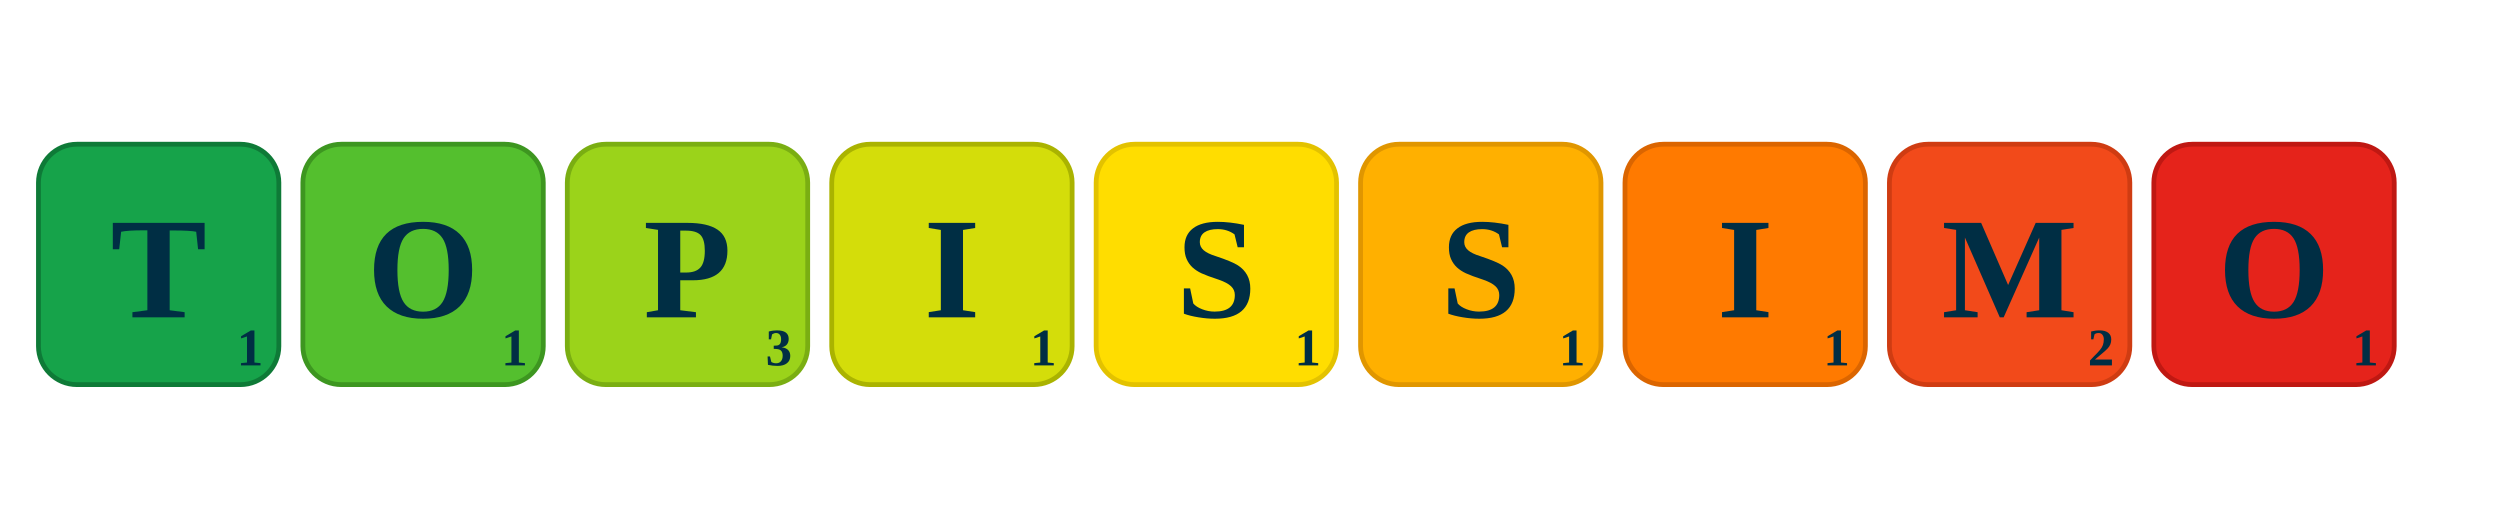
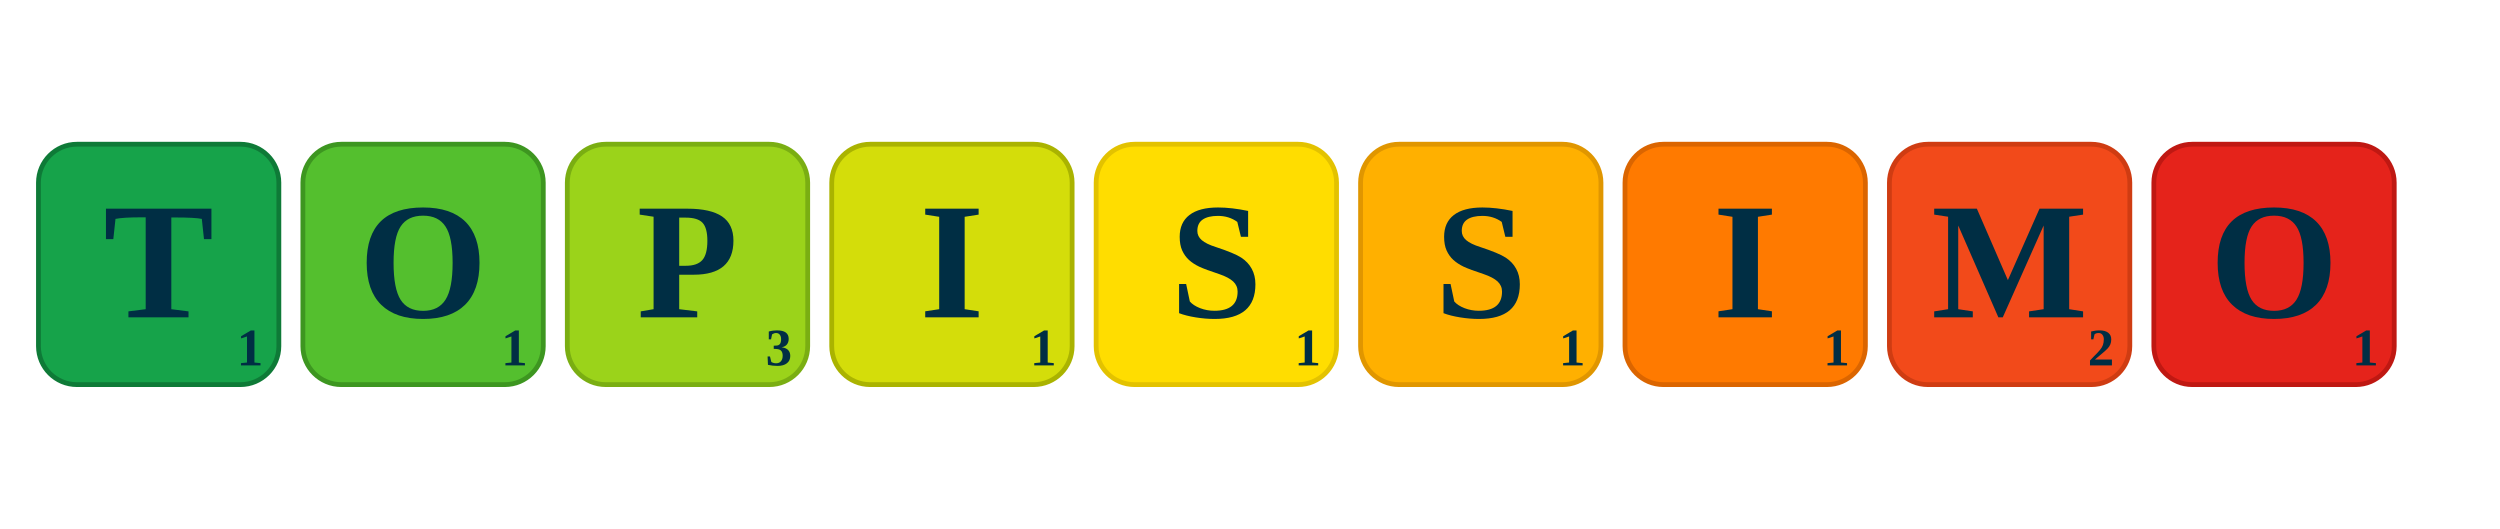
<svg xmlns="http://www.w3.org/2000/svg" viewBox="0 0 520 110" role="img" aria-label="TOPISSIMO">
  <g font-family="Georgia, 'Times New Roman', serif" font-weight="700" fill="#002E44">
    <g transform="translate(8,30)">
      <rect width="50" height="50" rx="8" fill="#16a34a" stroke="#0e7a37" />
-       <text x="25" y="36" text-anchor="middle" font-size="30">T</text>
+       <text x="25" y="36" text-anchor="middle" font-size="34.5">T</text>
      <text x="44" y="46" text-anchor="middle" font-size="11">1</text>
    </g>
    <g transform="translate(63,30)">
      <rect width="50" height="50" rx="8" fill="#54bf2e" stroke="#3d9620" />
-       <text x="25" y="36" text-anchor="middle" font-size="30">O</text>
+       <text x="25" y="36" text-anchor="middle" font-size="34.5">O</text>
      <text x="44" y="46" text-anchor="middle" font-size="11">1</text>
    </g>
    <g transform="translate(118,30)">
      <rect width="50" height="50" rx="8" fill="#9bd31a" stroke="#7aae12" />
-       <text x="25" y="36" text-anchor="middle" font-size="30">P</text>
+       <text x="25" y="36" text-anchor="middle" font-size="34.5">P</text>
      <text x="44" y="46" text-anchor="middle" font-size="11">3</text>
    </g>
    <g transform="translate(173,30)">
      <rect width="50" height="50" rx="8" fill="#d4dd0a" stroke="#aab300" />
-       <text x="25" y="36" text-anchor="middle" font-size="30">I</text>
+       <text x="25" y="36" text-anchor="middle" font-size="34.5">I</text>
      <text x="44" y="46" text-anchor="middle" font-size="11">1</text>
    </g>
    <g transform="translate(228,30)">
      <rect width="50" height="50" rx="8" fill="#FFDD00" stroke="#e3c200" />
-       <text x="25" y="36" text-anchor="middle" font-size="30">S</text>
+       <text x="25" y="36" text-anchor="middle" font-size="34.5">S</text>
      <text x="44" y="46" text-anchor="middle" font-size="11">1</text>
    </g>
    <g transform="translate(283,30)">
      <rect width="50" height="50" rx="8" fill="#ffb000" stroke="#e09600" />
-       <text x="25" y="36" text-anchor="middle" font-size="30">S</text>
+       <text x="25" y="36" text-anchor="middle" font-size="34.5">S</text>
      <text x="44" y="46" text-anchor="middle" font-size="11">1</text>
    </g>
    <g transform="translate(338,30)">
      <rect width="50" height="50" rx="8" fill="#ff7a00" stroke="#db6500" />
-       <text x="25" y="36" text-anchor="middle" font-size="30">I</text>
+       <text x="25" y="36" text-anchor="middle" font-size="34.5">I</text>
      <text x="44" y="46" text-anchor="middle" font-size="11">1</text>
    </g>
    <g transform="translate(393,30)">
      <rect width="50" height="50" rx="8" fill="#f24a1a" stroke="#cf3c12" />
-       <text x="25" y="36" text-anchor="middle" font-size="30">M</text>
+       <text x="25" y="36" text-anchor="middle" font-size="34.5">M</text>
      <text x="44" y="46" text-anchor="middle" font-size="11">2</text>
    </g>
    <g transform="translate(448,30)">
      <rect width="50" height="50" rx="8" fill="#e5231b" stroke="#bf1812" />
-       <text x="25" y="36" text-anchor="middle" font-size="30">O</text>
+       <text x="25" y="36" text-anchor="middle" font-size="34.5">O</text>
      <text x="44" y="46" text-anchor="middle" font-size="11">1</text>
    </g>
  </g>
</svg>
